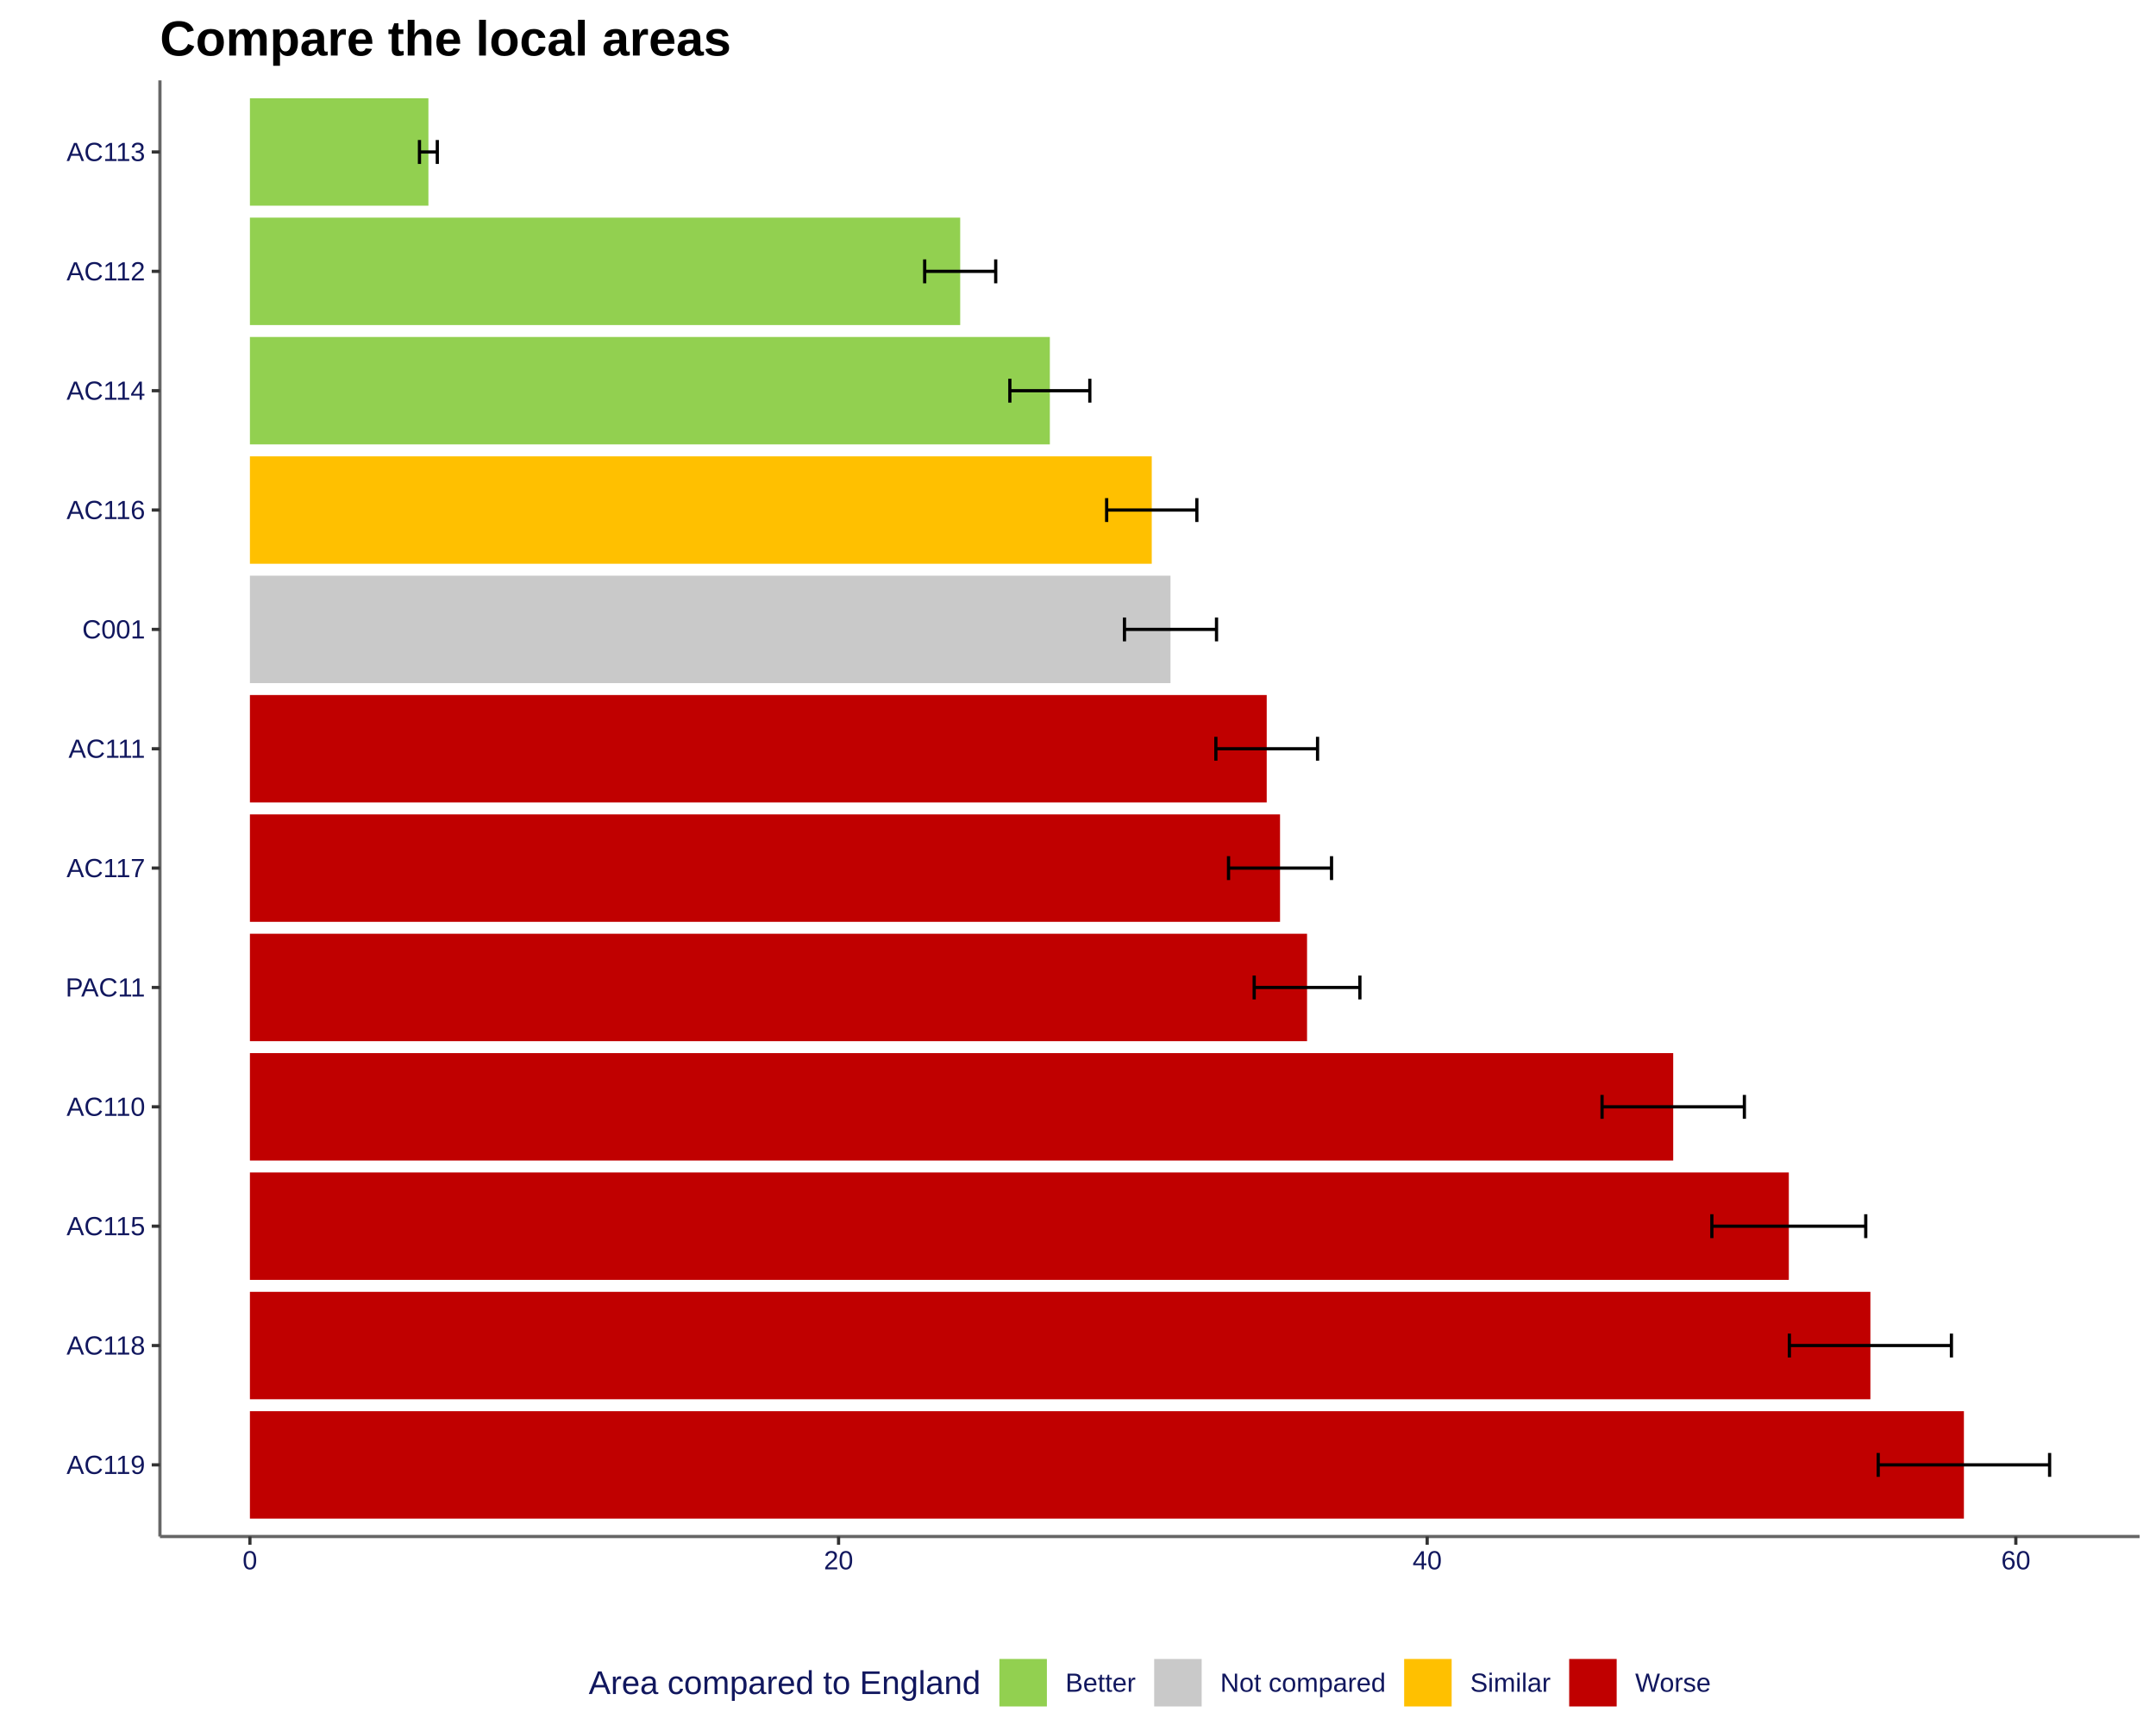
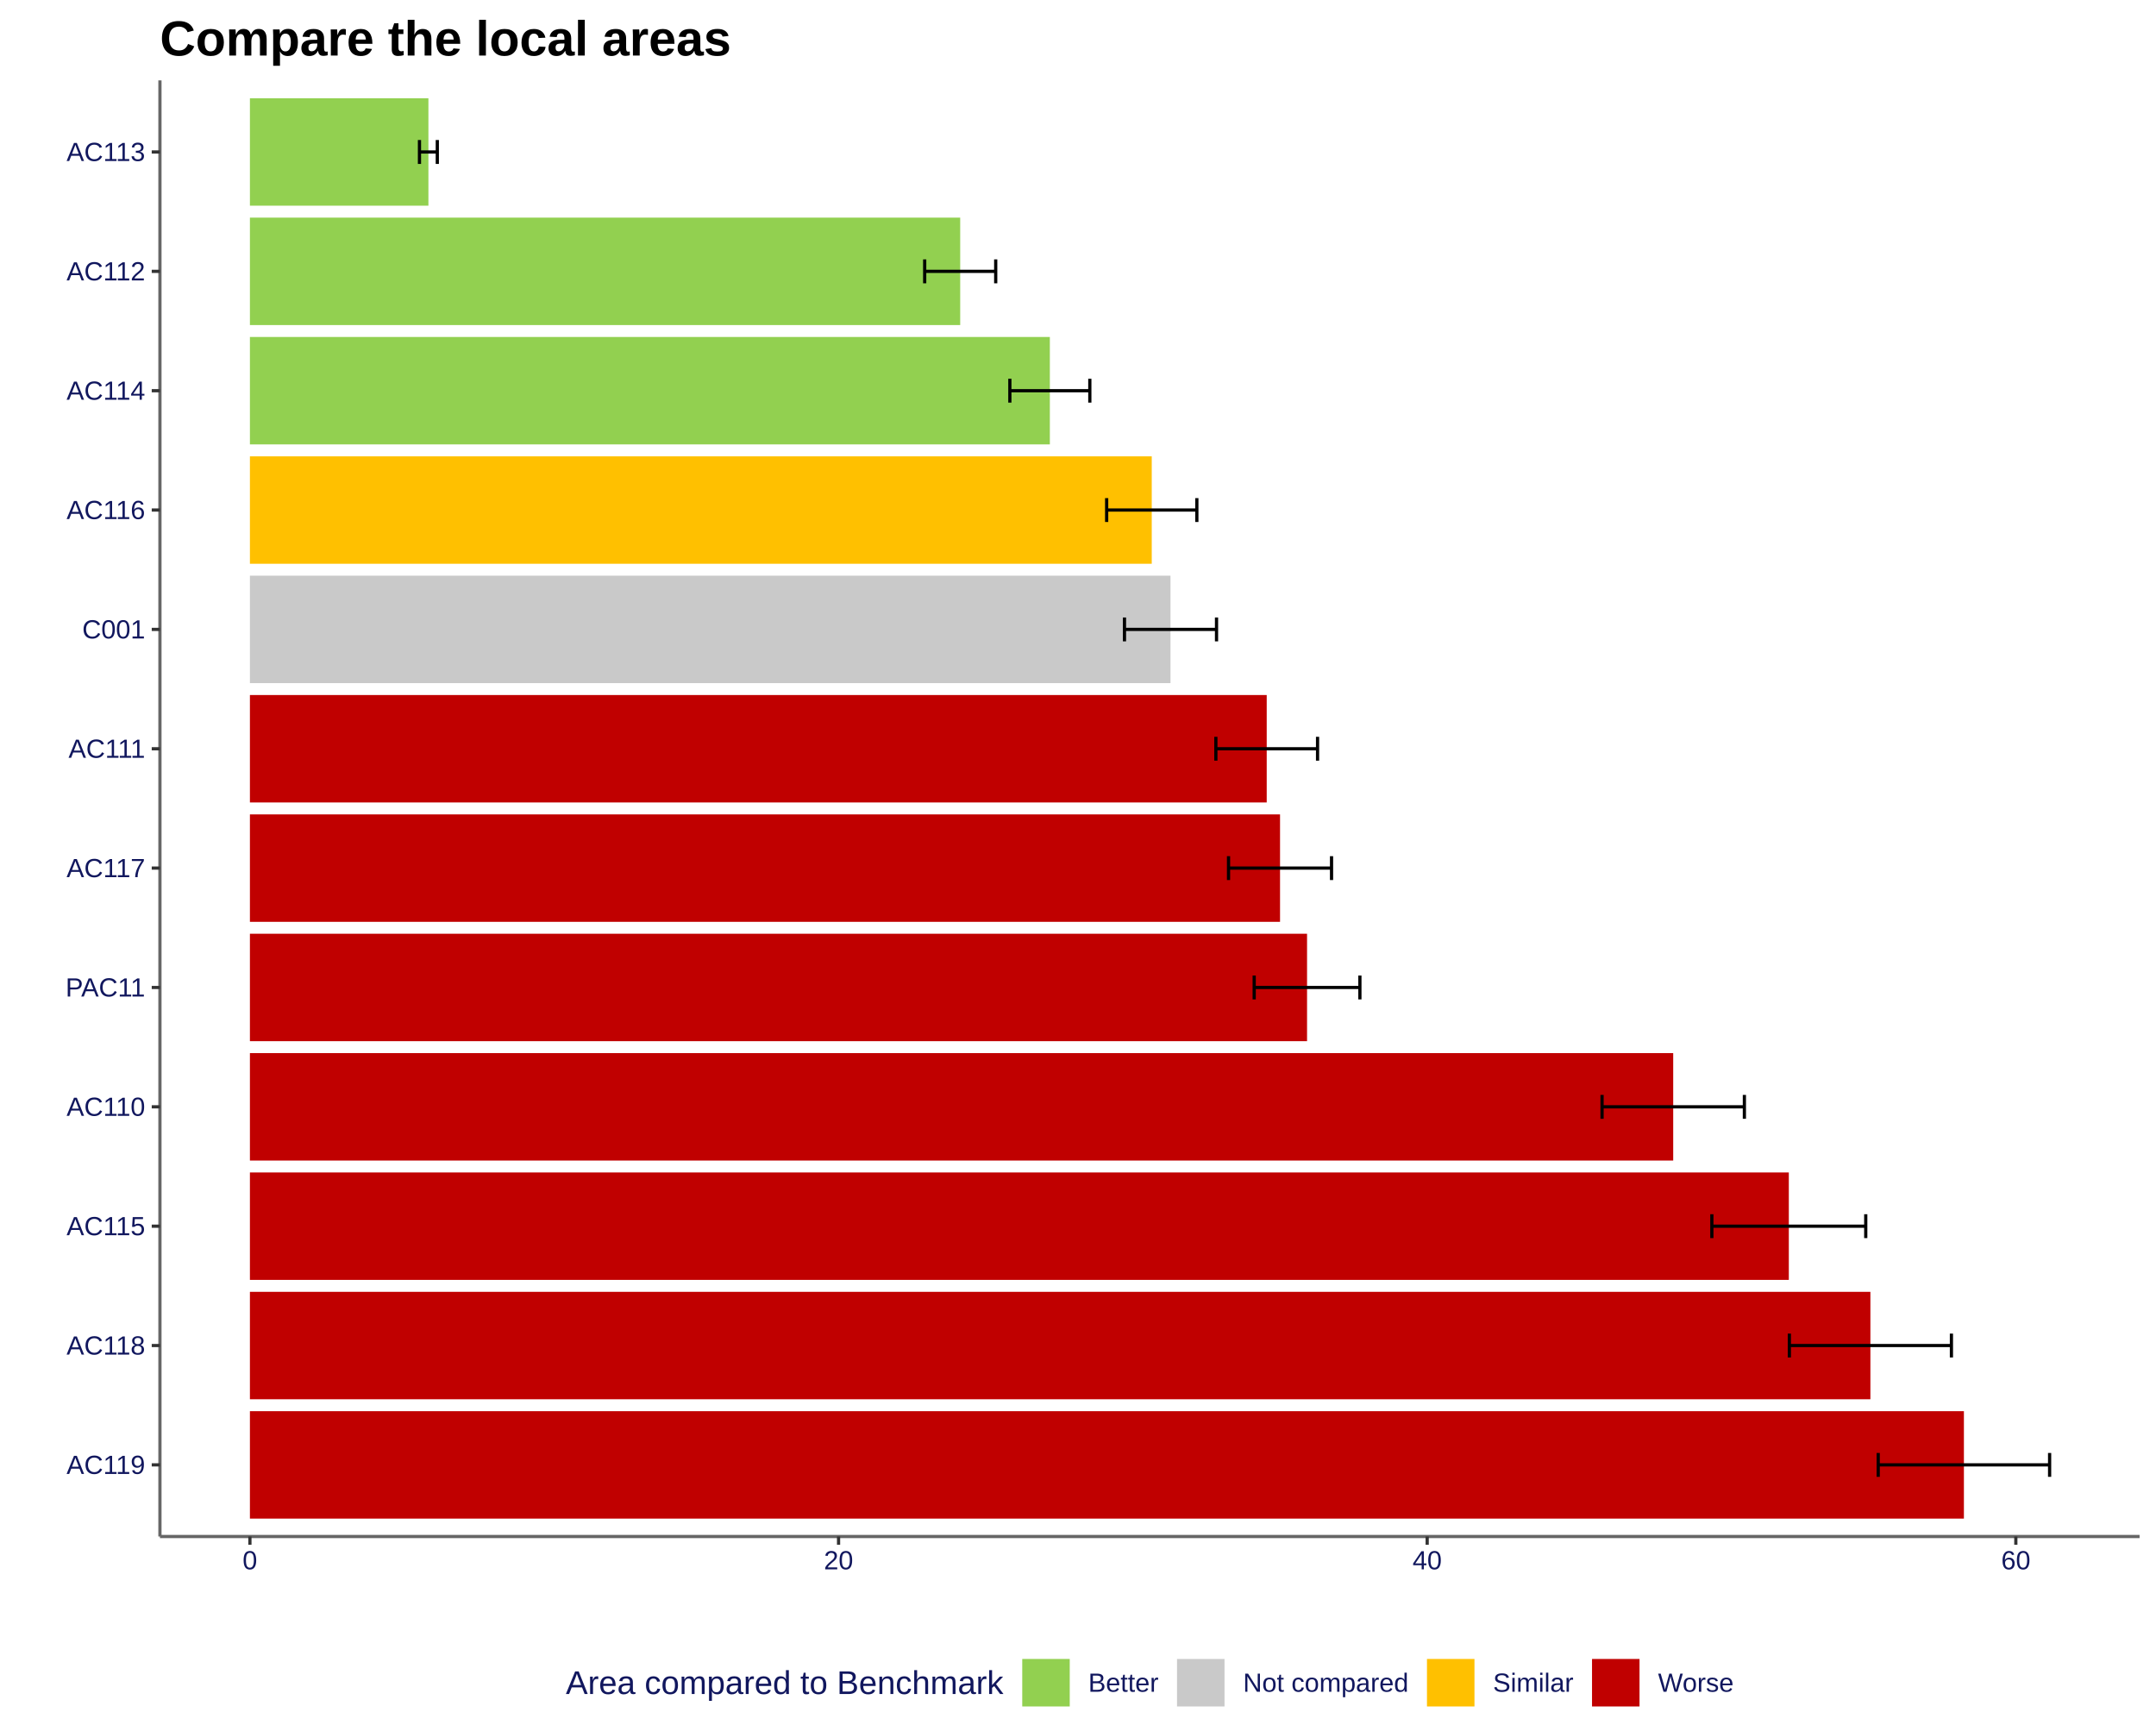
<svg xmlns="http://www.w3.org/2000/svg" viewBox="0 0 720.00 576.00">
  <defs>
    <style type="text/css">
    line, polyline, polygon, path, rect, circle {
      fill: none;
      stroke: #000000;
      stroke-linecap: round;
      stroke-linejoin: round;
      stroke-miterlimit: 10.00;
    }
  </style>
  </defs>
  <rect width="100%" height="100%" style="stroke: none; fill: #FFFFFF;" />
  <defs>
    <clipPath id="cpNTMuNDF8NzE0LjUyfDUxMy4wNnwyNi44NA==">
      <rect x="53.41" y="26.84" width="661.11" height="486.22" />
    </clipPath>
  </defs>
  <rect x="83.46" y="471.21" width="572.39" height="35.87" style="stroke-width: 1.07; stroke: none; stroke-linecap: square; stroke-linejoin: miter; fill: #C00000;" clip-path="url(#cpNTMuNDF8NzE0LjUyfDUxMy4wNnwyNi44NA==)" />
  <rect x="83.46" y="431.36" width="541.16" height="35.87" style="stroke-width: 1.07; stroke: none; stroke-linecap: square; stroke-linejoin: miter; fill: #C00000;" clip-path="url(#cpNTMuNDF8NzE0LjUyfDUxMy4wNnwyNi44NA==)" />
  <rect x="83.46" y="391.50" width="513.92" height="35.87" style="stroke-width: 1.07; stroke: none; stroke-linecap: square; stroke-linejoin: miter; fill: #C00000;" clip-path="url(#cpNTMuNDF8NzE0LjUyfDUxMy4wNnwyNi44NA==)" />
  <rect x="83.46" y="351.65" width="475.31" height="35.87" style="stroke-width: 1.07; stroke: none; stroke-linecap: square; stroke-linejoin: miter; fill: #C00000;" clip-path="url(#cpNTMuNDF8NzE0LjUyfDUxMy4wNnwyNi44NA==)" />
  <rect x="83.46" y="311.79" width="353.03" height="35.87" style="stroke-width: 1.07; stroke: none; stroke-linecap: square; stroke-linejoin: miter; fill: #C00000;" clip-path="url(#cpNTMuNDF8NzE0LjUyfDUxMy4wNnwyNi44NA==)" />
  <rect x="83.46" y="271.94" width="344.01" height="35.87" style="stroke-width: 1.07; stroke: none; stroke-linecap: square; stroke-linejoin: miter; fill: #C00000;" clip-path="url(#cpNTMuNDF8NzE0LjUyfDUxMy4wNnwyNi44NA==)" />
  <rect x="83.46" y="232.08" width="339.56" height="35.87" style="stroke-width: 1.07; stroke: none; stroke-linecap: square; stroke-linejoin: miter; fill: #C00000;" clip-path="url(#cpNTMuNDF8NzE0LjUyfDUxMy4wNnwyNi44NA==)" />
  <rect x="83.46" y="192.23" width="307.43" height="35.87" style="stroke-width: 1.07; stroke: none; stroke-linecap: square; stroke-linejoin: miter; fill: #C9C9C9;" clip-path="url(#cpNTMuNDF8NzE0LjUyfDUxMy4wNnwyNi44NA==)" />
  <rect x="83.46" y="152.38" width="301.17" height="35.87" style="stroke-width: 1.07; stroke: none; stroke-linecap: square; stroke-linejoin: miter; fill: #FFC000;" clip-path="url(#cpNTMuNDF8NzE0LjUyfDUxMy4wNnwyNi44NA==)" />
  <rect x="83.46" y="112.52" width="267.14" height="35.87" style="stroke-width: 1.07; stroke: none; stroke-linecap: square; stroke-linejoin: miter; fill: #92D050;" clip-path="url(#cpNTMuNDF8NzE0LjUyfDUxMy4wNnwyNi44NA==)" />
  <rect x="83.46" y="72.67" width="237.20" height="35.87" style="stroke-width: 1.07; stroke: none; stroke-linecap: square; stroke-linejoin: miter; fill: #92D050;" clip-path="url(#cpNTMuNDF8NzE0LjUyfDUxMy4wNnwyNi44NA==)" />
  <rect x="83.46" y="32.81" width="59.61" height="35.87" style="stroke-width: 1.07; stroke: none; stroke-linecap: square; stroke-linejoin: miter; fill: #92D050;" clip-path="url(#cpNTMuNDF8NzE0LjUyfDUxMy4wNnwyNi44NA==)" />
  <polyline points="582.54,373.57 582.54,365.60 " style="stroke-width: 1.07; stroke-linecap: butt;" clip-path="url(#cpNTMuNDF8NzE0LjUyfDUxMy4wNnwyNi44NA==)" />
  <polyline points="582.54,369.58 535.01,369.58 " style="stroke-width: 1.07; stroke-linecap: butt;" clip-path="url(#cpNTMuNDF8NzE0LjUyfDUxMy4wNnwyNi44NA==)" />
  <polyline points="535.01,373.57 535.01,365.60 " style="stroke-width: 1.07; stroke-linecap: butt;" clip-path="url(#cpNTMuNDF8NzE0LjUyfDUxMy4wNnwyNi44NA==)" />
  <polyline points="440.00,254.00 440.00,246.03 " style="stroke-width: 1.07; stroke-linecap: butt;" clip-path="url(#cpNTMuNDF8NzE0LjUyfDUxMy4wNnwyNi44NA==)" />
  <polyline points="440.00,250.02 406.04,250.02 " style="stroke-width: 1.07; stroke-linecap: butt;" clip-path="url(#cpNTMuNDF8NzE0LjUyfDUxMy4wNnwyNi44NA==)" />
  <polyline points="406.04,254.00 406.04,246.03 " style="stroke-width: 1.07; stroke-linecap: butt;" clip-path="url(#cpNTMuNDF8NzE0LjUyfDUxMy4wNnwyNi44NA==)" />
  <polyline points="332.52,94.59 332.52,86.62 " style="stroke-width: 1.07; stroke-linecap: butt;" clip-path="url(#cpNTMuNDF8NzE0LjUyfDUxMy4wNnwyNi44NA==)" />
  <polyline points="332.52,90.60 308.80,90.60 " style="stroke-width: 1.07; stroke-linecap: butt;" clip-path="url(#cpNTMuNDF8NzE0LjUyfDUxMy4wNnwyNi44NA==)" />
  <polyline points="308.80,94.59 308.80,86.62 " style="stroke-width: 1.07; stroke-linecap: butt;" clip-path="url(#cpNTMuNDF8NzE0LjUyfDUxMy4wNnwyNi44NA==)" />
  <polyline points="146.04,54.73 146.04,46.76 " style="stroke-width: 1.07; stroke-linecap: butt;" clip-path="url(#cpNTMuNDF8NzE0LjUyfDUxMy4wNnwyNi44NA==)" />
  <polyline points="146.04,50.75 140.08,50.75 " style="stroke-width: 1.07; stroke-linecap: butt;" clip-path="url(#cpNTMuNDF8NzE0LjUyfDUxMy4wNnwyNi44NA==)" />
  <polyline points="140.08,54.73 140.08,46.76 " style="stroke-width: 1.07; stroke-linecap: butt;" clip-path="url(#cpNTMuNDF8NzE0LjUyfDUxMy4wNnwyNi44NA==)" />
  <polyline points="363.95,134.44 363.95,126.47 " style="stroke-width: 1.07; stroke-linecap: butt;" clip-path="url(#cpNTMuNDF8NzE0LjUyfDUxMy4wNnwyNi44NA==)" />
  <polyline points="363.95,130.46 337.24,130.46 " style="stroke-width: 1.07; stroke-linecap: butt;" clip-path="url(#cpNTMuNDF8NzE0LjUyfDUxMy4wNnwyNi44NA==)" />
  <polyline points="337.24,134.44 337.24,126.47 " style="stroke-width: 1.07; stroke-linecap: butt;" clip-path="url(#cpNTMuNDF8NzE0LjUyfDUxMy4wNnwyNi44NA==)" />
  <polyline points="623.07,413.42 623.07,405.45 " style="stroke-width: 1.07; stroke-linecap: butt;" clip-path="url(#cpNTMuNDF8NzE0LjUyfDUxMy4wNnwyNi44NA==)" />
  <polyline points="623.07,409.44 571.68,409.44 " style="stroke-width: 1.07; stroke-linecap: butt;" clip-path="url(#cpNTMuNDF8NzE0LjUyfDUxMy4wNnwyNi44NA==)" />
  <polyline points="571.68,413.42 571.68,405.45 " style="stroke-width: 1.07; stroke-linecap: butt;" clip-path="url(#cpNTMuNDF8NzE0LjUyfDUxMy4wNnwyNi44NA==)" />
  <polyline points="399.69,174.30 399.69,166.33 " style="stroke-width: 1.07; stroke-linecap: butt;" clip-path="url(#cpNTMuNDF8NzE0LjUyfDUxMy4wNnwyNi44NA==)" />
  <polyline points="399.69,170.31 369.57,170.31 " style="stroke-width: 1.07; stroke-linecap: butt;" clip-path="url(#cpNTMuNDF8NzE0LjUyfDUxMy4wNnwyNi44NA==)" />
  <polyline points="369.57,174.30 369.57,166.33 " style="stroke-width: 1.07; stroke-linecap: butt;" clip-path="url(#cpNTMuNDF8NzE0LjUyfDUxMy4wNnwyNi44NA==)" />
  <polyline points="444.67,293.86 444.67,285.89 " style="stroke-width: 1.07; stroke-linecap: butt;" clip-path="url(#cpNTMuNDF8NzE0LjUyfDUxMy4wNnwyNi44NA==)" />
  <polyline points="444.67,289.87 410.27,289.87 " style="stroke-width: 1.07; stroke-linecap: butt;" clip-path="url(#cpNTMuNDF8NzE0LjUyfDUxMy4wNnwyNi44NA==)" />
  <polyline points="410.27,293.86 410.27,285.89 " style="stroke-width: 1.07; stroke-linecap: butt;" clip-path="url(#cpNTMuNDF8NzE0LjUyfDUxMy4wNnwyNi44NA==)" />
  <polyline points="651.68,453.27 651.68,445.30 " style="stroke-width: 1.07; stroke-linecap: butt;" clip-path="url(#cpNTMuNDF8NzE0LjUyfDUxMy4wNnwyNi44NA==)" />
  <polyline points="651.68,449.29 597.56,449.29 " style="stroke-width: 1.07; stroke-linecap: butt;" clip-path="url(#cpNTMuNDF8NzE0LjUyfDUxMy4wNnwyNi44NA==)" />
  <polyline points="597.56,453.27 597.56,445.30 " style="stroke-width: 1.07; stroke-linecap: butt;" clip-path="url(#cpNTMuNDF8NzE0LjUyfDUxMy4wNnwyNi44NA==)" />
  <polyline points="684.47,493.13 684.47,485.16 " style="stroke-width: 1.07; stroke-linecap: butt;" clip-path="url(#cpNTMuNDF8NzE0LjUyfDUxMy4wNnwyNi44NA==)" />
  <polyline points="684.47,489.14 627.23,489.14 " style="stroke-width: 1.07; stroke-linecap: butt;" clip-path="url(#cpNTMuNDF8NzE0LjUyfDUxMy4wNnwyNi44NA==)" />
  <polyline points="627.23,493.13 627.23,485.16 " style="stroke-width: 1.07; stroke-linecap: butt;" clip-path="url(#cpNTMuNDF8NzE0LjUyfDUxMy4wNnwyNi44NA==)" />
  <polyline points="454.14,333.71 454.14,325.74 " style="stroke-width: 1.07; stroke-linecap: butt;" clip-path="url(#cpNTMuNDF8NzE0LjUyfDUxMy4wNnwyNi44NA==)" />
  <polyline points="454.14,329.73 418.84,329.73 " style="stroke-width: 1.07; stroke-linecap: butt;" clip-path="url(#cpNTMuNDF8NzE0LjUyfDUxMy4wNnwyNi44NA==)" />
  <polyline points="418.84,333.71 418.84,325.74 " style="stroke-width: 1.07; stroke-linecap: butt;" clip-path="url(#cpNTMuNDF8NzE0LjUyfDUxMy4wNnwyNi44NA==)" />
  <polyline points="406.26,214.15 406.26,206.18 " style="stroke-width: 1.07; stroke-linecap: butt;" clip-path="url(#cpNTMuNDF8NzE0LjUyfDUxMy4wNnwyNi44NA==)" />
  <polyline points="406.26,210.16 375.52,210.16 " style="stroke-width: 1.07; stroke-linecap: butt;" clip-path="url(#cpNTMuNDF8NzE0LjUyfDUxMy4wNnwyNi44NA==)" />
  <polyline points="375.52,214.15 375.52,206.18 " style="stroke-width: 1.07; stroke-linecap: butt;" clip-path="url(#cpNTMuNDF8NzE0LjUyfDUxMy4wNnwyNi44NA==)" />
  <defs>
    <clipPath id="cpMC4wMHw3MjAuMDB8NTc2LjAwfDAuMDA=">
      <rect x="0.00" y="0.00" width="720.00" height="576.00" />
    </clipPath>
  </defs>
  <polyline points="53.41,513.06 53.41,26.84 " style="stroke-width: 1.07; stroke: #666666; stroke-linecap: butt;" clip-path="url(#cpMC4wMHw3MjAuMDB8NTc2LjAwfDAuMDA=)" />
  <g clip-path="url(#cpMC4wMHw3MjAuMDB8NTc2LjAwfDAuMDA=)">
    <text x="22.23" y="492.17" style="font-size: 8.80px; fill: #11175E; font-family: Liberation Sans;" textLength="26.25px" lengthAdjust="spacingAndGlyphs">AC119</text>
  </g>
  <g clip-path="url(#cpMC4wMHw3MjAuMDB8NTc2LjAwfDAuMDA=)">
    <text x="22.23" y="452.31" style="font-size: 8.80px; fill: #11175E; font-family: Liberation Sans;" textLength="26.25px" lengthAdjust="spacingAndGlyphs">AC118</text>
  </g>
  <g clip-path="url(#cpMC4wMHw3MjAuMDB8NTc2LjAwfDAuMDA=)">
    <text x="22.23" y="412.46" style="font-size: 8.80px; fill: #11175E; font-family: Liberation Sans;" textLength="26.25px" lengthAdjust="spacingAndGlyphs">AC115</text>
  </g>
  <g clip-path="url(#cpMC4wMHw3MjAuMDB8NTc2LjAwfDAuMDA=)">
    <text x="22.23" y="372.60" style="font-size: 8.80px; fill: #11175E; font-family: Liberation Sans;" textLength="26.25px" lengthAdjust="spacingAndGlyphs">AC110</text>
  </g>
  <g clip-path="url(#cpMC4wMHw3MjAuMDB8NTc2LjAwfDAuMDA=)">
    <text x="21.90" y="332.75" style="font-size: 8.80px; fill: #11175E; font-family: Liberation Sans;" textLength="26.58px" lengthAdjust="spacingAndGlyphs">PAC11</text>
  </g>
  <g clip-path="url(#cpMC4wMHw3MjAuMDB8NTc2LjAwfDAuMDA=)">
    <text x="22.23" y="292.90" style="font-size: 8.80px; fill: #11175E; font-family: Liberation Sans;" textLength="26.25px" lengthAdjust="spacingAndGlyphs">AC117</text>
  </g>
  <g clip-path="url(#cpMC4wMHw3MjAuMDB8NTc2LjAwfDAuMDA=)">
    <text x="22.88" y="253.04" style="font-size: 8.80px; fill: #11175E; font-family: Liberation Sans;" textLength="25.59px" lengthAdjust="spacingAndGlyphs">AC111</text>
  </g>
  <g clip-path="url(#cpMC4wMHw3MjAuMDB8NTc2LjAwfDAuMDA=)">
    <text x="27.45" y="213.19" style="font-size: 8.80px; fill: #11175E; font-family: Liberation Sans;" textLength="21.03px" lengthAdjust="spacingAndGlyphs">C001</text>
  </g>
  <g clip-path="url(#cpMC4wMHw3MjAuMDB8NTc2LjAwfDAuMDA=)">
    <text x="22.23" y="173.33" style="font-size: 8.80px; fill: #11175E; font-family: Liberation Sans;" textLength="26.25px" lengthAdjust="spacingAndGlyphs">AC116</text>
  </g>
  <g clip-path="url(#cpMC4wMHw3MjAuMDB8NTc2LjAwfDAuMDA=)">
    <text x="22.23" y="133.48" style="font-size: 8.80px; fill: #11175E; font-family: Liberation Sans;" textLength="26.25px" lengthAdjust="spacingAndGlyphs">AC114</text>
  </g>
  <g clip-path="url(#cpMC4wMHw3MjAuMDB8NTc2LjAwfDAuMDA=)">
    <text x="22.23" y="93.63" style="font-size: 8.80px; fill: #11175E; font-family: Liberation Sans;" textLength="26.25px" lengthAdjust="spacingAndGlyphs">AC112</text>
  </g>
  <g clip-path="url(#cpMC4wMHw3MjAuMDB8NTc2LjAwfDAuMDA=)">
    <text x="22.23" y="53.77" style="font-size: 8.80px; fill: #11175E; font-family: Liberation Sans;" textLength="26.25px" lengthAdjust="spacingAndGlyphs">AC113</text>
  </g>
  <polyline points="50.67,489.14 53.41,489.14 " style="stroke-width: 1.07; stroke: #333333; stroke-linecap: butt;" clip-path="url(#cpMC4wMHw3MjAuMDB8NTc2LjAwfDAuMDA=)" />
  <polyline points="50.67,449.29 53.41,449.29 " style="stroke-width: 1.07; stroke: #333333; stroke-linecap: butt;" clip-path="url(#cpMC4wMHw3MjAuMDB8NTc2LjAwfDAuMDA=)" />
  <polyline points="50.67,409.44 53.41,409.44 " style="stroke-width: 1.07; stroke: #333333; stroke-linecap: butt;" clip-path="url(#cpMC4wMHw3MjAuMDB8NTc2LjAwfDAuMDA=)" />
  <polyline points="50.67,369.58 53.41,369.58 " style="stroke-width: 1.07; stroke: #333333; stroke-linecap: butt;" clip-path="url(#cpMC4wMHw3MjAuMDB8NTc2LjAwfDAuMDA=)" />
  <polyline points="50.67,329.73 53.41,329.73 " style="stroke-width: 1.07; stroke: #333333; stroke-linecap: butt;" clip-path="url(#cpMC4wMHw3MjAuMDB8NTc2LjAwfDAuMDA=)" />
  <polyline points="50.67,289.87 53.41,289.87 " style="stroke-width: 1.07; stroke: #333333; stroke-linecap: butt;" clip-path="url(#cpMC4wMHw3MjAuMDB8NTc2LjAwfDAuMDA=)" />
  <polyline points="50.67,250.02 53.41,250.02 " style="stroke-width: 1.07; stroke: #333333; stroke-linecap: butt;" clip-path="url(#cpMC4wMHw3MjAuMDB8NTc2LjAwfDAuMDA=)" />
  <polyline points="50.67,210.16 53.41,210.16 " style="stroke-width: 1.07; stroke: #333333; stroke-linecap: butt;" clip-path="url(#cpMC4wMHw3MjAuMDB8NTc2LjAwfDAuMDA=)" />
  <polyline points="50.67,170.31 53.41,170.31 " style="stroke-width: 1.07; stroke: #333333; stroke-linecap: butt;" clip-path="url(#cpMC4wMHw3MjAuMDB8NTc2LjAwfDAuMDA=)" />
  <polyline points="50.67,130.46 53.41,130.46 " style="stroke-width: 1.07; stroke: #333333; stroke-linecap: butt;" clip-path="url(#cpMC4wMHw3MjAuMDB8NTc2LjAwfDAuMDA=)" />
  <polyline points="50.67,90.60 53.41,90.60 " style="stroke-width: 1.07; stroke: #333333; stroke-linecap: butt;" clip-path="url(#cpMC4wMHw3MjAuMDB8NTc2LjAwfDAuMDA=)" />
  <polyline points="50.67,50.75 53.41,50.75 " style="stroke-width: 1.07; stroke: #333333; stroke-linecap: butt;" clip-path="url(#cpMC4wMHw3MjAuMDB8NTc2LjAwfDAuMDA=)" />
  <polyline points="53.41,513.06 714.52,513.06 " style="stroke-width: 1.07; stroke: #666666; stroke-linecap: butt;" clip-path="url(#cpMC4wMHw3MjAuMDB8NTc2LjAwfDAuMDA=)" />
  <polyline points="83.46,515.80 83.46,513.06 " style="stroke-width: 1.07; stroke: #333333; stroke-linecap: butt;" clip-path="url(#cpMC4wMHw3MjAuMDB8NTc2LjAwfDAuMDA=)" />
  <polyline points="280.04,515.80 280.04,513.06 " style="stroke-width: 1.07; stroke: #333333; stroke-linecap: butt;" clip-path="url(#cpMC4wMHw3MjAuMDB8NTc2LjAwfDAuMDA=)" />
  <polyline points="476.61,515.80 476.61,513.06 " style="stroke-width: 1.07; stroke: #333333; stroke-linecap: butt;" clip-path="url(#cpMC4wMHw3MjAuMDB8NTc2LjAwfDAuMDA=)" />
  <polyline points="673.19,515.80 673.19,513.06 " style="stroke-width: 1.07; stroke: #333333; stroke-linecap: butt;" clip-path="url(#cpMC4wMHw3MjAuMDB8NTc2LjAwfDAuMDA=)" />
  <g clip-path="url(#cpMC4wMHw3MjAuMDB8NTc2LjAwfDAuMDA=)">
    <text x="81.01" y="524.03" style="font-size: 8.80px; fill: #11175E; font-family: Liberation Sans;" textLength="4.89px" lengthAdjust="spacingAndGlyphs">0</text>
  </g>
  <g clip-path="url(#cpMC4wMHw3MjAuMDB8NTc2LjAwfDAuMDA=)">
    <text x="275.14" y="524.03" style="font-size: 8.80px; fill: #11175E; font-family: Liberation Sans;" textLength="9.78px" lengthAdjust="spacingAndGlyphs">20</text>
  </g>
  <g clip-path="url(#cpMC4wMHw3MjAuMDB8NTc2LjAwfDAuMDA=)">
    <text x="471.72" y="524.03" style="font-size: 8.80px; fill: #11175E; font-family: Liberation Sans;" textLength="9.78px" lengthAdjust="spacingAndGlyphs">40</text>
  </g>
  <g clip-path="url(#cpMC4wMHw3MjAuMDB8NTc2LjAwfDAuMDA=)">
    <text x="668.30" y="524.03" style="font-size: 8.80px; fill: #11175E; font-family: Liberation Sans;" textLength="9.78px" lengthAdjust="spacingAndGlyphs">60</text>
  </g>
-   <rect x="196.60" y="553.24" width="374.74" height="17.28" style="stroke-width: 1.07; stroke: none; fill: #FFFFFF;" clip-path="url(#cpMC4wMHw3MjAuMDB8NTc2LjAwfDAuMDA=)" />
+   <rect x="188.97" y="553.24" width="389.99" height="17.28" style="stroke-width: 1.07; stroke: none; fill: #FFFFFF;" clip-path="url(#cpMC4wMHw3MjAuMDB8NTc2LjAwfDAuMDA=)" />
  <g clip-path="url(#cpMC4wMHw3MjAuMDB8NTc2LjAwfDAuMDA=)">
-     <text x="196.60" y="565.66" style="font-size: 11.00px; fill: #11175E; font-family: Liberation Sans;" textLength="130.97px" lengthAdjust="spacingAndGlyphs">Area compared to England</text>
+     <text x="188.97" y="565.66" style="font-size: 11.00px; fill: #11175E; font-family: Liberation Sans;" textLength="146.22px" lengthAdjust="spacingAndGlyphs">Area compared to Benchmark</text>
  </g>
-   <rect x="333.04" y="553.24" width="17.28" height="17.28" style="stroke-width: 1.07; stroke: #FFFFFF;" clip-path="url(#cpMC4wMHw3MjAuMDB8NTc2LjAwfDAuMDA=)" />
-   <rect x="333.75" y="553.95" width="15.86" height="15.86" style="stroke-width: 1.07; stroke: none; stroke-linecap: square; stroke-linejoin: miter; fill: #92D050;" clip-path="url(#cpMC4wMHw3MjAuMDB8NTc2LjAwfDAuMDA=)" />
-   <rect x="384.74" y="553.24" width="17.28" height="17.28" style="stroke-width: 1.07; stroke: #FFFFFF;" clip-path="url(#cpMC4wMHw3MjAuMDB8NTc2LjAwfDAuMDA=)" />
-   <rect x="385.44" y="553.95" width="15.86" height="15.86" style="stroke-width: 1.07; stroke: none; stroke-linecap: square; stroke-linejoin: miter; fill: #C9C9C9;" clip-path="url(#cpMC4wMHw3MjAuMDB8NTc2LjAwfDAuMDA=)" />
-   <rect x="468.21" y="553.24" width="17.28" height="17.28" style="stroke-width: 1.07; stroke: #FFFFFF;" clip-path="url(#cpMC4wMHw3MjAuMDB8NTc2LjAwfDAuMDA=)" />
-   <rect x="468.92" y="553.95" width="15.86" height="15.86" style="stroke-width: 1.07; stroke: none; stroke-linecap: square; stroke-linejoin: miter; fill: #FFC000;" clip-path="url(#cpMC4wMHw3MjAuMDB8NTc2LjAwfDAuMDA=)" />
-   <rect x="523.32" y="553.24" width="17.28" height="17.28" style="stroke-width: 1.07; stroke: #FFFFFF;" clip-path="url(#cpMC4wMHw3MjAuMDB8NTc2LjAwfDAuMDA=)" />
-   <rect x="524.03" y="553.95" width="15.86" height="15.86" style="stroke-width: 1.07; stroke: none; stroke-linecap: square; stroke-linejoin: miter; fill: #C00000;" clip-path="url(#cpMC4wMHw3MjAuMDB8NTc2LjAwfDAuMDA=)" />
+   <rect x="340.67" y="553.24" width="17.28" height="17.28" style="stroke-width: 1.07; stroke: #FFFFFF;" clip-path="url(#cpMC4wMHw3MjAuMDB8NTc2LjAwfDAuMDA=)" />
+   <rect x="341.38" y="553.95" width="15.86" height="15.86" style="stroke-width: 1.07; stroke: none; stroke-linecap: square; stroke-linejoin: miter; fill: #92D050;" clip-path="url(#cpMC4wMHw3MjAuMDB8NTc2LjAwfDAuMDA=)" />
+   <rect x="392.36" y="553.24" width="17.28" height="17.28" style="stroke-width: 1.07; stroke: #FFFFFF;" clip-path="url(#cpMC4wMHw3MjAuMDB8NTc2LjAwfDAuMDA=)" />
+   <rect x="393.07" y="553.95" width="15.86" height="15.86" style="stroke-width: 1.07; stroke: none; stroke-linecap: square; stroke-linejoin: miter; fill: #C9C9C9;" clip-path="url(#cpMC4wMHw3MjAuMDB8NTc2LjAwfDAuMDA=)" />
+   <rect x="475.83" y="553.24" width="17.28" height="17.28" style="stroke-width: 1.07; stroke: #FFFFFF;" clip-path="url(#cpMC4wMHw3MjAuMDB8NTc2LjAwfDAuMDA=)" />
+   <rect x="476.54" y="553.95" width="15.86" height="15.86" style="stroke-width: 1.07; stroke: none; stroke-linecap: square; stroke-linejoin: miter; fill: #FFC000;" clip-path="url(#cpMC4wMHw3MjAuMDB8NTc2LjAwfDAuMDA=)" />
+   <rect x="530.95" y="553.24" width="17.28" height="17.28" style="stroke-width: 1.07; stroke: #FFFFFF;" clip-path="url(#cpMC4wMHw3MjAuMDB8NTc2LjAwfDAuMDA=)" />
+   <rect x="531.66" y="553.95" width="15.86" height="15.86" style="stroke-width: 1.07; stroke: none; stroke-linecap: square; stroke-linejoin: miter; fill: #C00000;" clip-path="url(#cpMC4wMHw3MjAuMDB8NTc2LjAwfDAuMDA=)" />
  <g clip-path="url(#cpMC4wMHw3MjAuMDB8NTc2LjAwfDAuMDA=)">
-     <text x="355.80" y="564.90" style="font-size: 8.80px; fill: #11175E; font-family: Liberation Sans;" textLength="23.45px" lengthAdjust="spacingAndGlyphs">Better</text>
+     <text x="363.43" y="564.90" style="font-size: 8.80px; fill: #11175E; font-family: Liberation Sans;" textLength="23.45px" lengthAdjust="spacingAndGlyphs">Better</text>
  </g>
  <g clip-path="url(#cpMC4wMHw3MjAuMDB8NTc2LjAwfDAuMDA=)">
-     <text x="407.50" y="564.90" style="font-size: 8.80px; fill: #11175E; font-family: Liberation Sans;" textLength="55.23px" lengthAdjust="spacingAndGlyphs">Not compared</text>
+     <text x="415.12" y="564.90" style="font-size: 8.80px; fill: #11175E; font-family: Liberation Sans;" textLength="55.23px" lengthAdjust="spacingAndGlyphs">Not compared</text>
  </g>
  <g clip-path="url(#cpMC4wMHw3MjAuMDB8NTc2LjAwfDAuMDA=)">
-     <text x="490.97" y="564.90" style="font-size: 8.80px; fill: #11175E; font-family: Liberation Sans;" textLength="26.88px" lengthAdjust="spacingAndGlyphs">Similar</text>
+     <text x="498.59" y="564.90" style="font-size: 8.80px; fill: #11175E; font-family: Liberation Sans;" textLength="26.88px" lengthAdjust="spacingAndGlyphs">Similar</text>
  </g>
  <g clip-path="url(#cpMC4wMHw3MjAuMDB8NTc2LjAwfDAuMDA=)">
-     <text x="546.08" y="564.90" style="font-size: 8.80px; fill: #11175E; font-family: Liberation Sans;" textLength="25.25px" lengthAdjust="spacingAndGlyphs">Worse</text>
+     <text x="553.71" y="564.90" style="font-size: 8.80px; fill: #11175E; font-family: Liberation Sans;" textLength="25.25px" lengthAdjust="spacingAndGlyphs">Worse</text>
  </g>
  <g clip-path="url(#cpMC4wMHw3MjAuMDB8NTc2LjAwfDAuMDA=)">
    <text x="53.41" y="18.55" style="font-size: 16.50px; font-weight: bold; font-family: Liberation Sans;" textLength="190.69px" lengthAdjust="spacingAndGlyphs">Compare the local areas</text>
  </g>
</svg>
